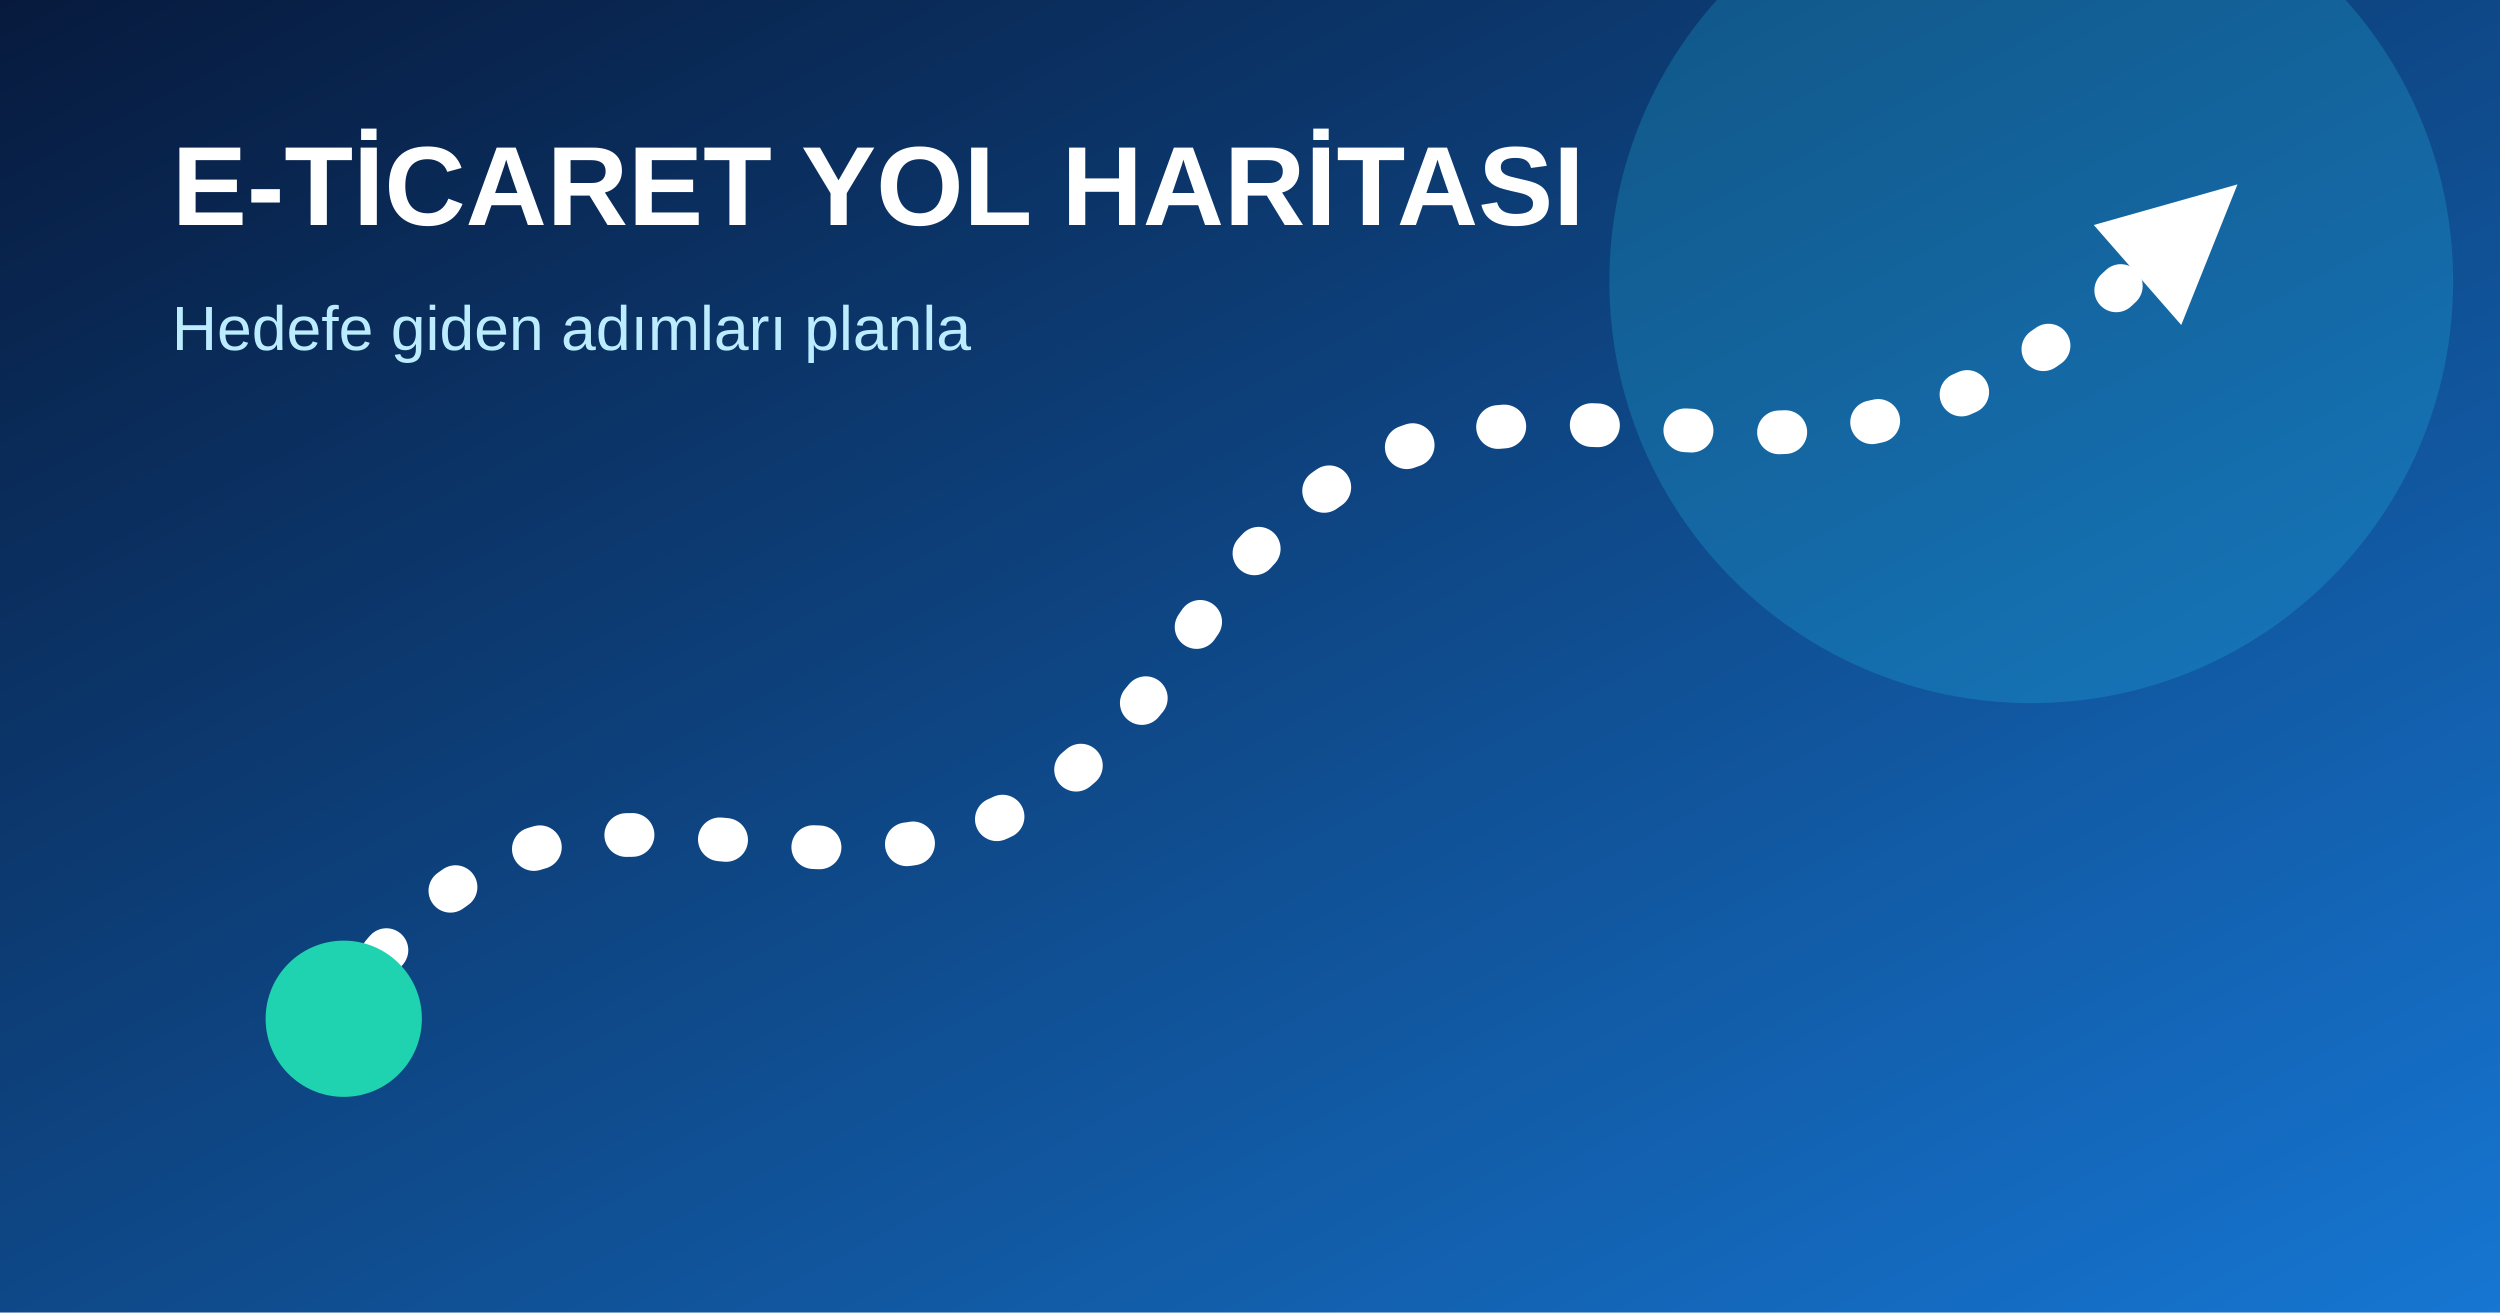
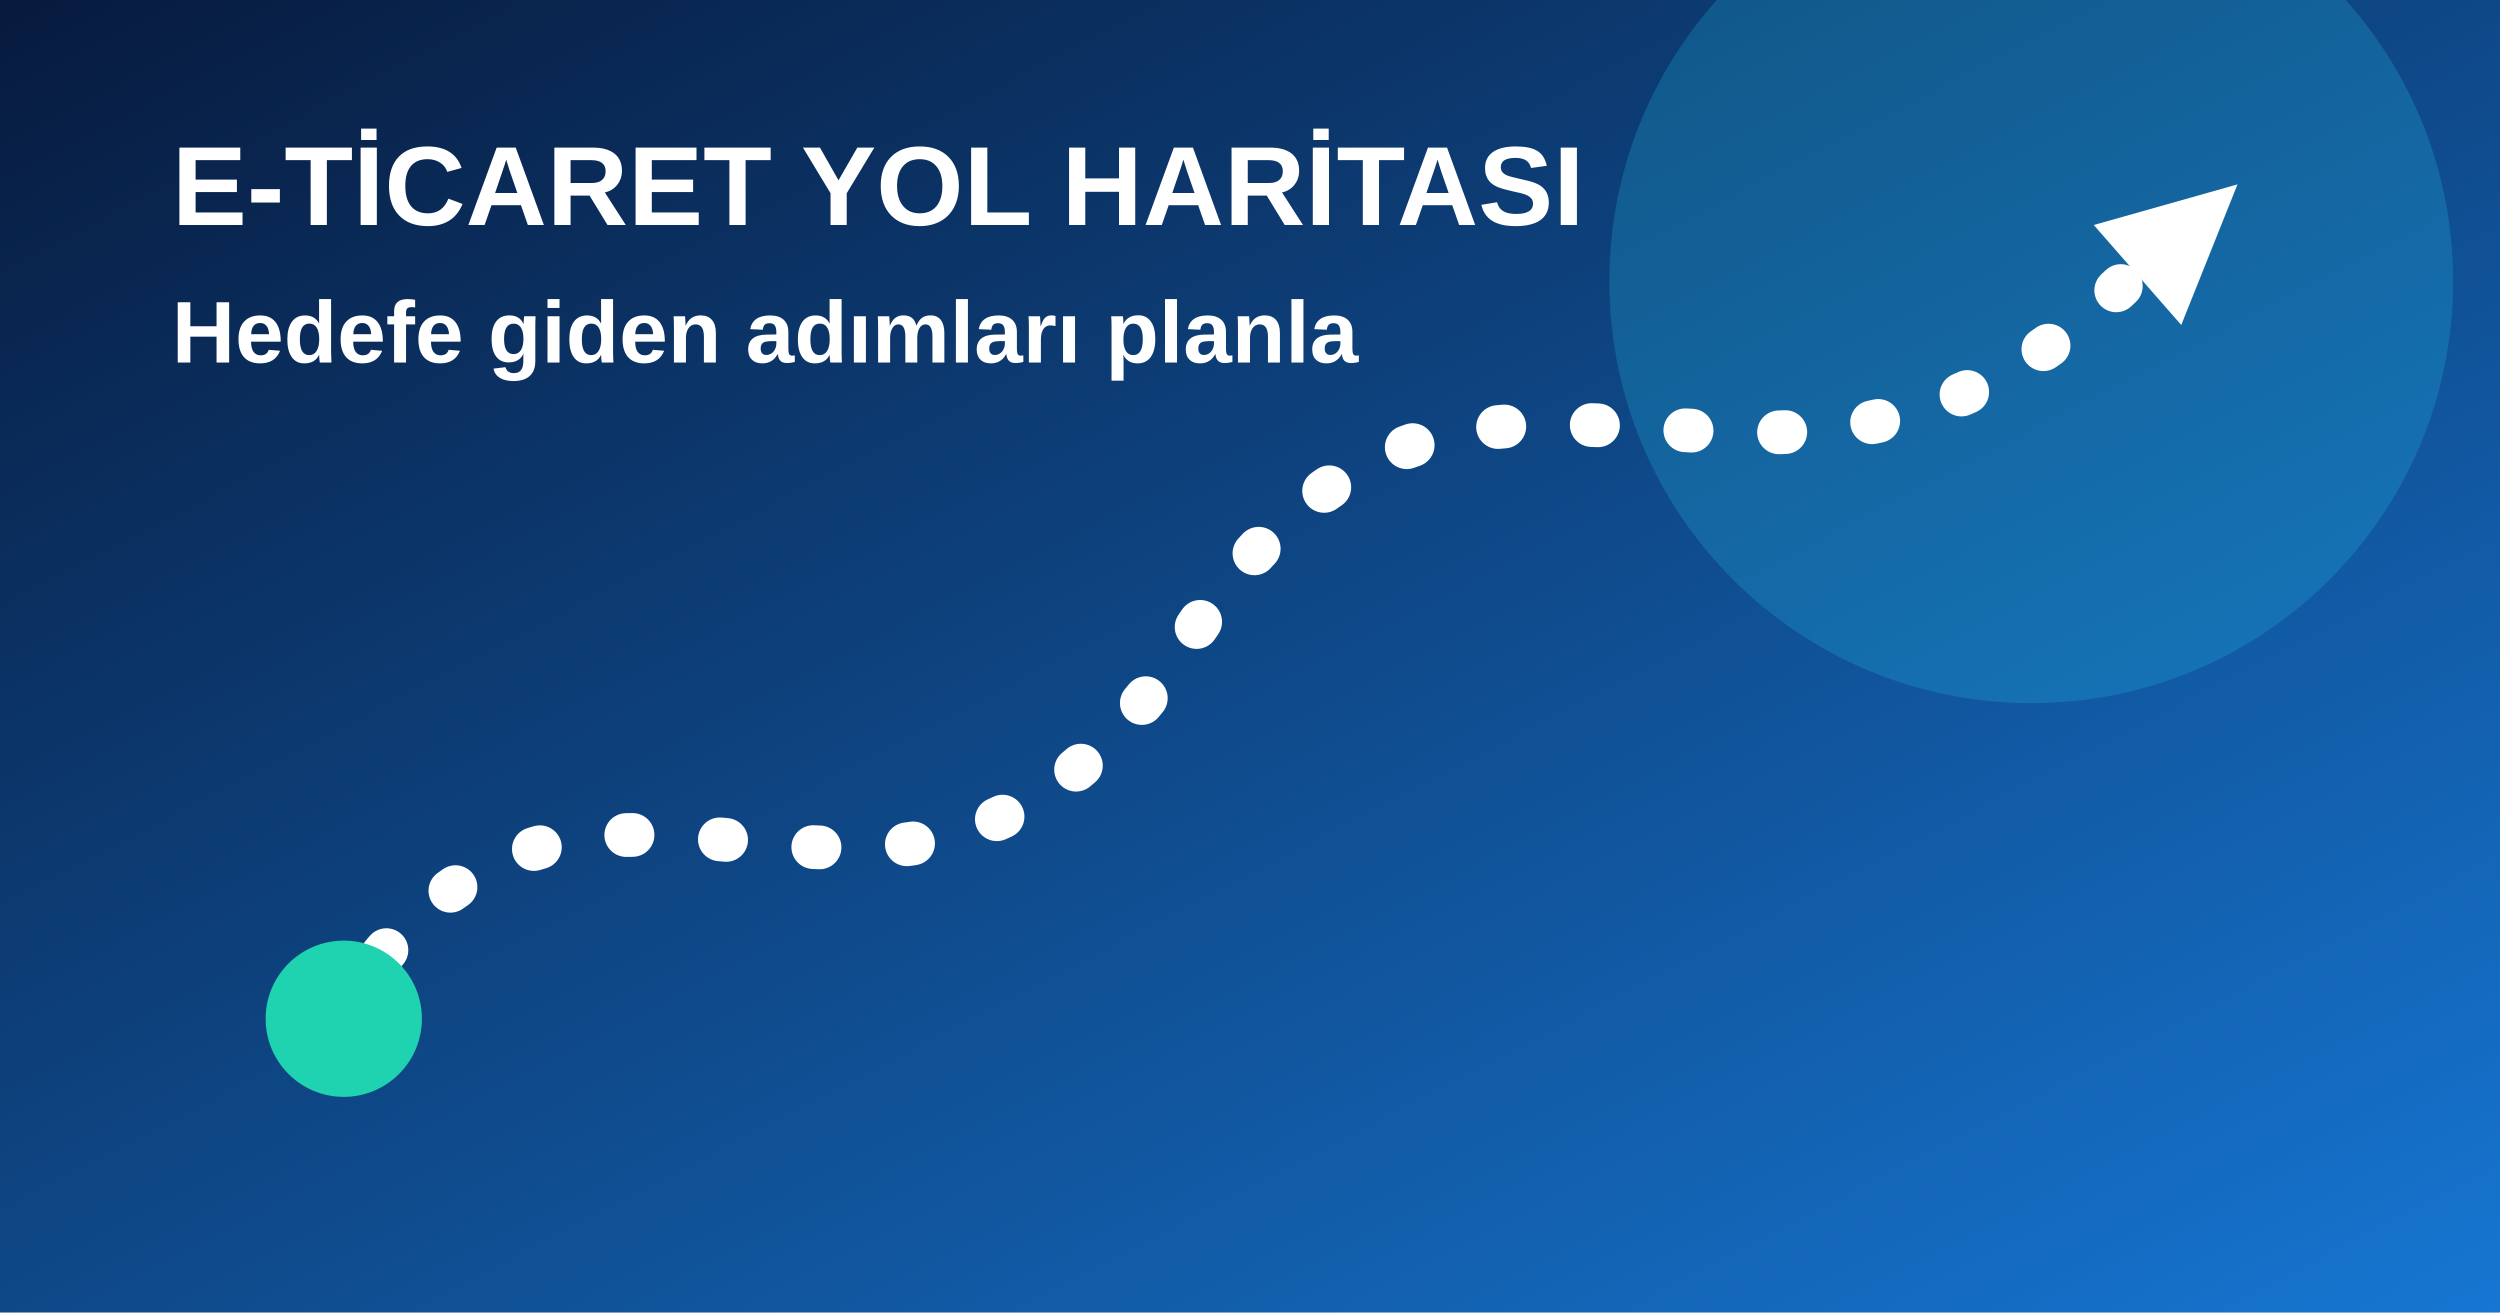
<svg xmlns="http://www.w3.org/2000/svg" viewBox="0 0 800 420">
  <defs>
    <linearGradient id="g" x2="1" y2="1">
      <stop stop-color="#071a3d" />
      <stop offset="1" stop-color="#1676d2" />
    </linearGradient>
  </defs>
  <rect width="800" height="420" fill="url(#g)" />
  <circle cx="650" cy="90" r="135" fill="#23c9ed" opacity=".22" />
  <path d="M105 330C190 190 285 350 380 205S570 210 690 80" fill="none" stroke="#fff" stroke-width="14" stroke-linecap="round" stroke-dasharray="2 28" />
  <circle cx="110" cy="326" r="25" fill="#20d3b0" />
  <path d="m670 72 46-13-18 45z" fill="#fff" />
  <text x="55" y="72" fill="#fff" font-family="Arial" font-size="36" font-weight="700">E-TİCARET YOL HARİTASI</text>
-   <text x="55" y="112" fill="#bcecff" font-family="Arial" font-size="20">Hedefe giden adımları planla</text>
+   <text x="55" y="116" fill="#fff" font-family="Arial" font-size="28" font-weight="600">Hedefe giden adımları planla</text>
</svg>
